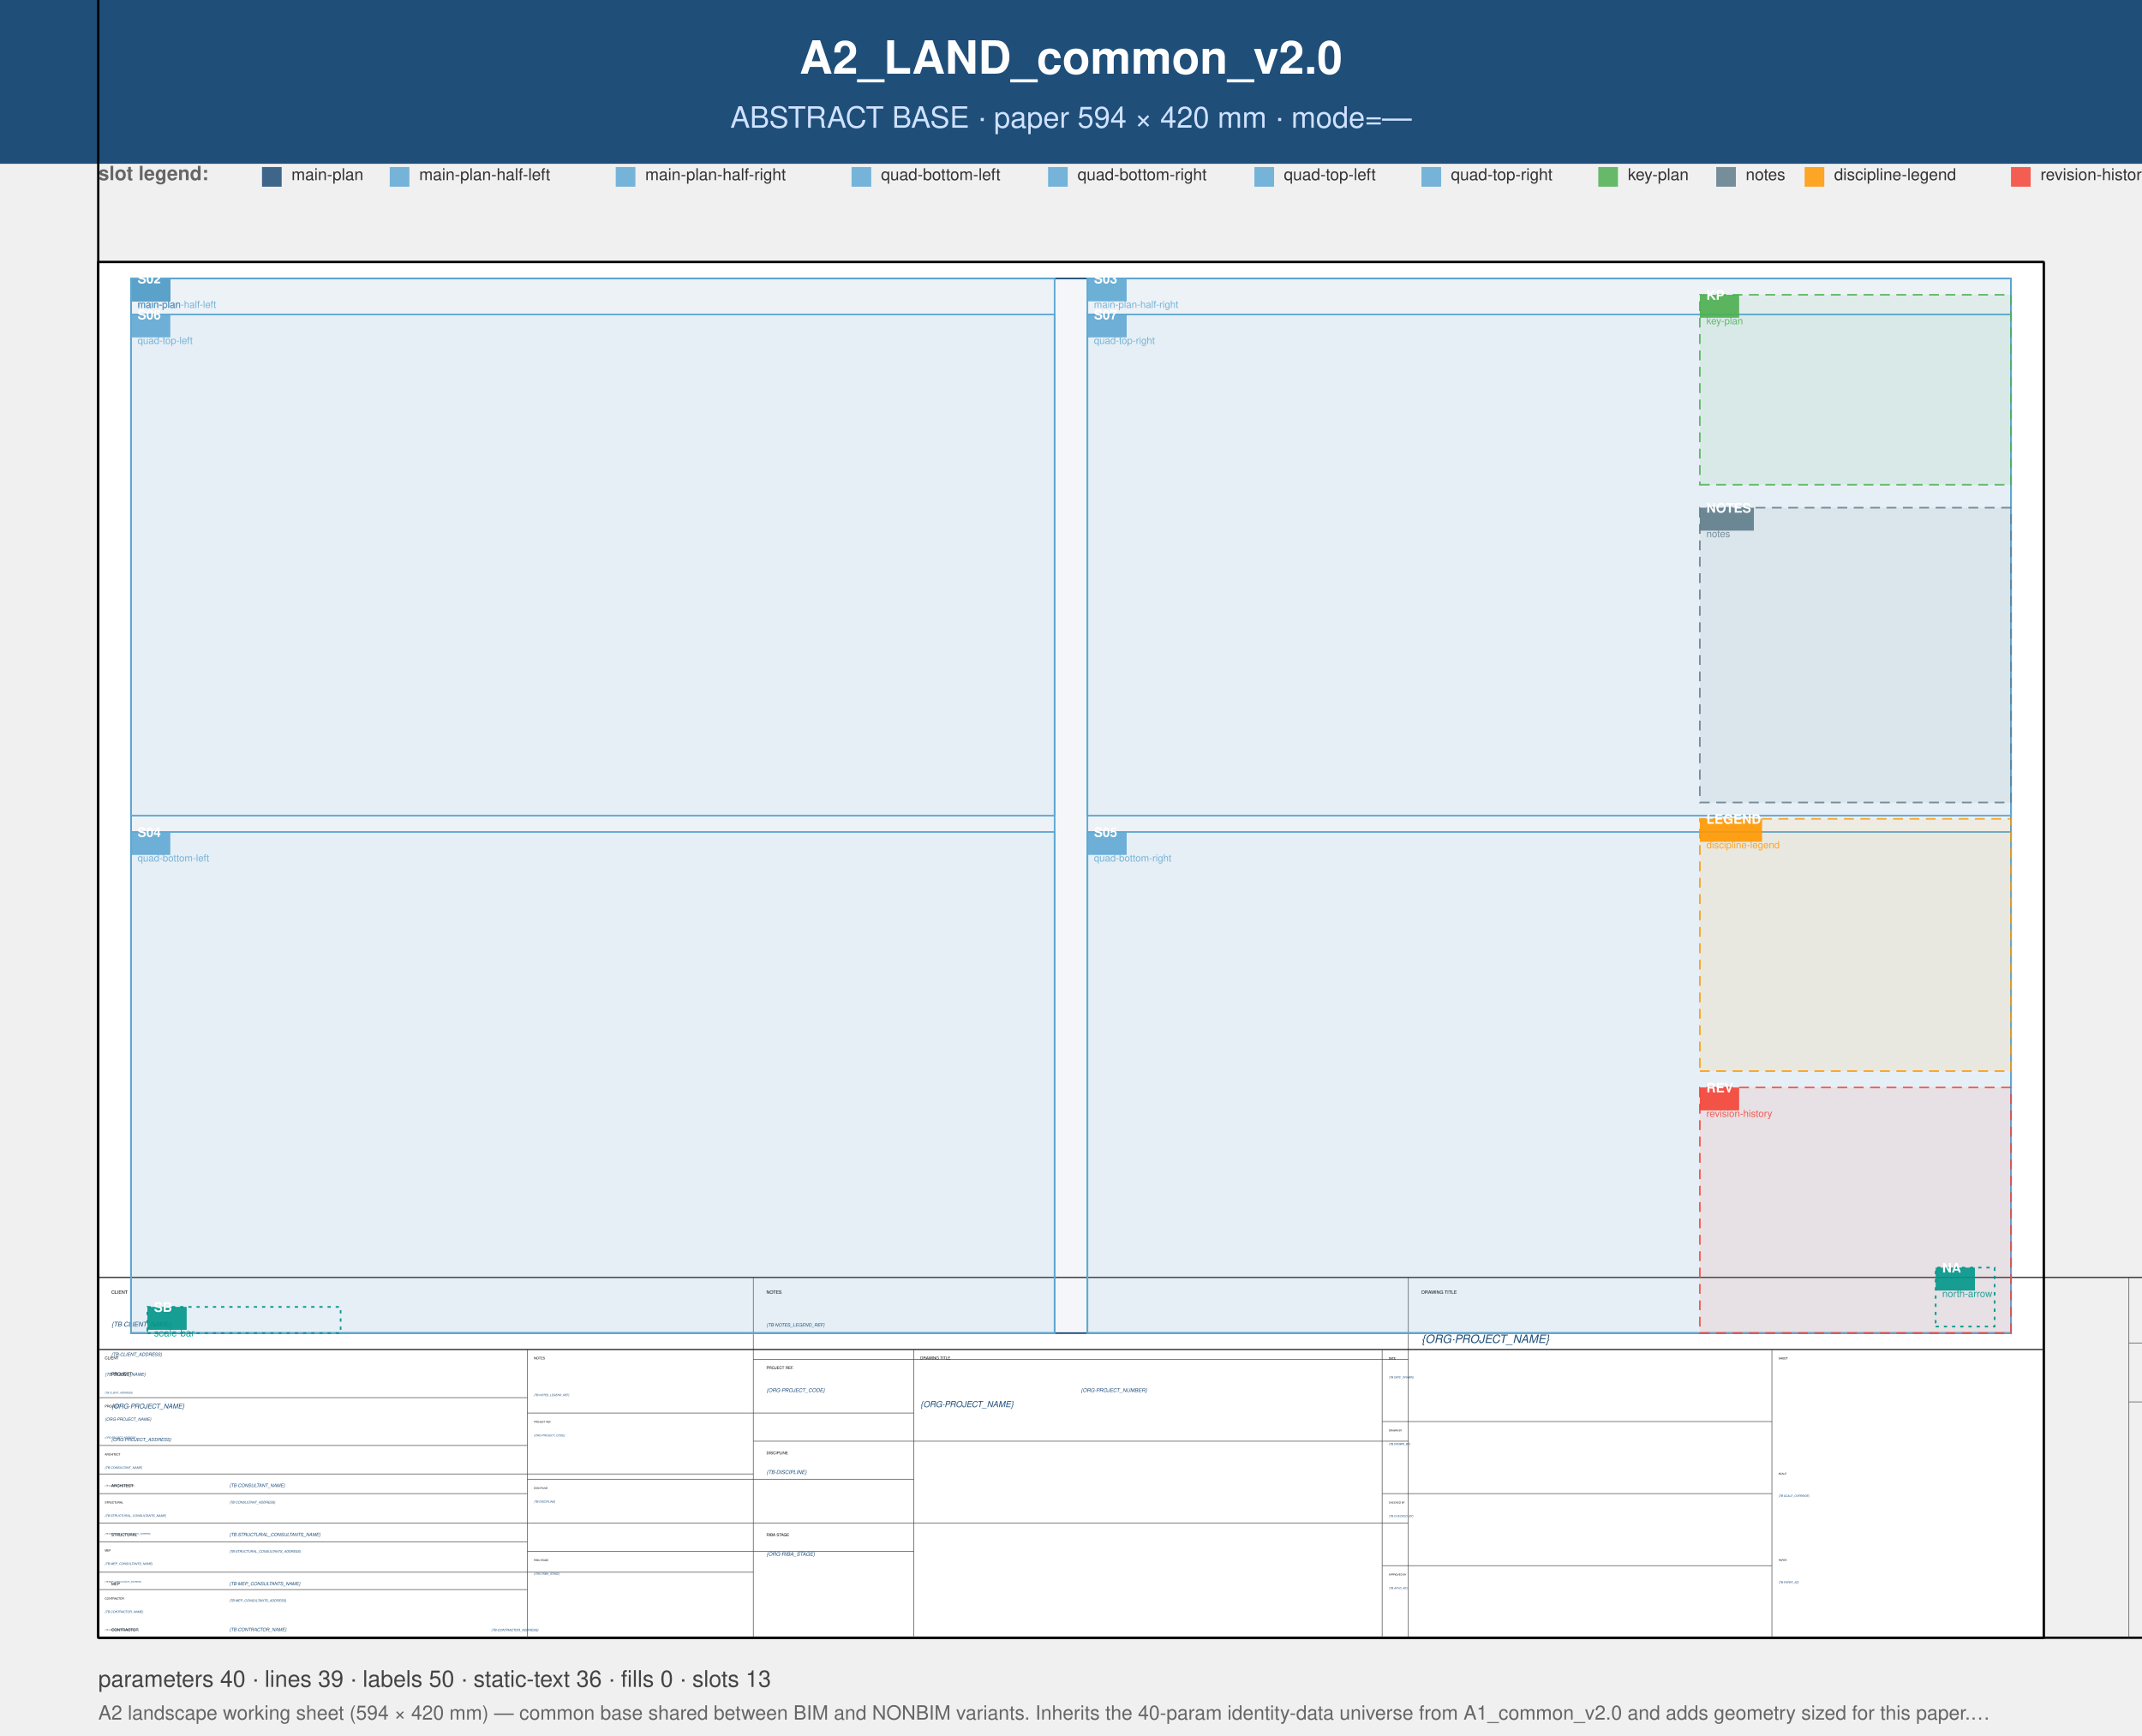
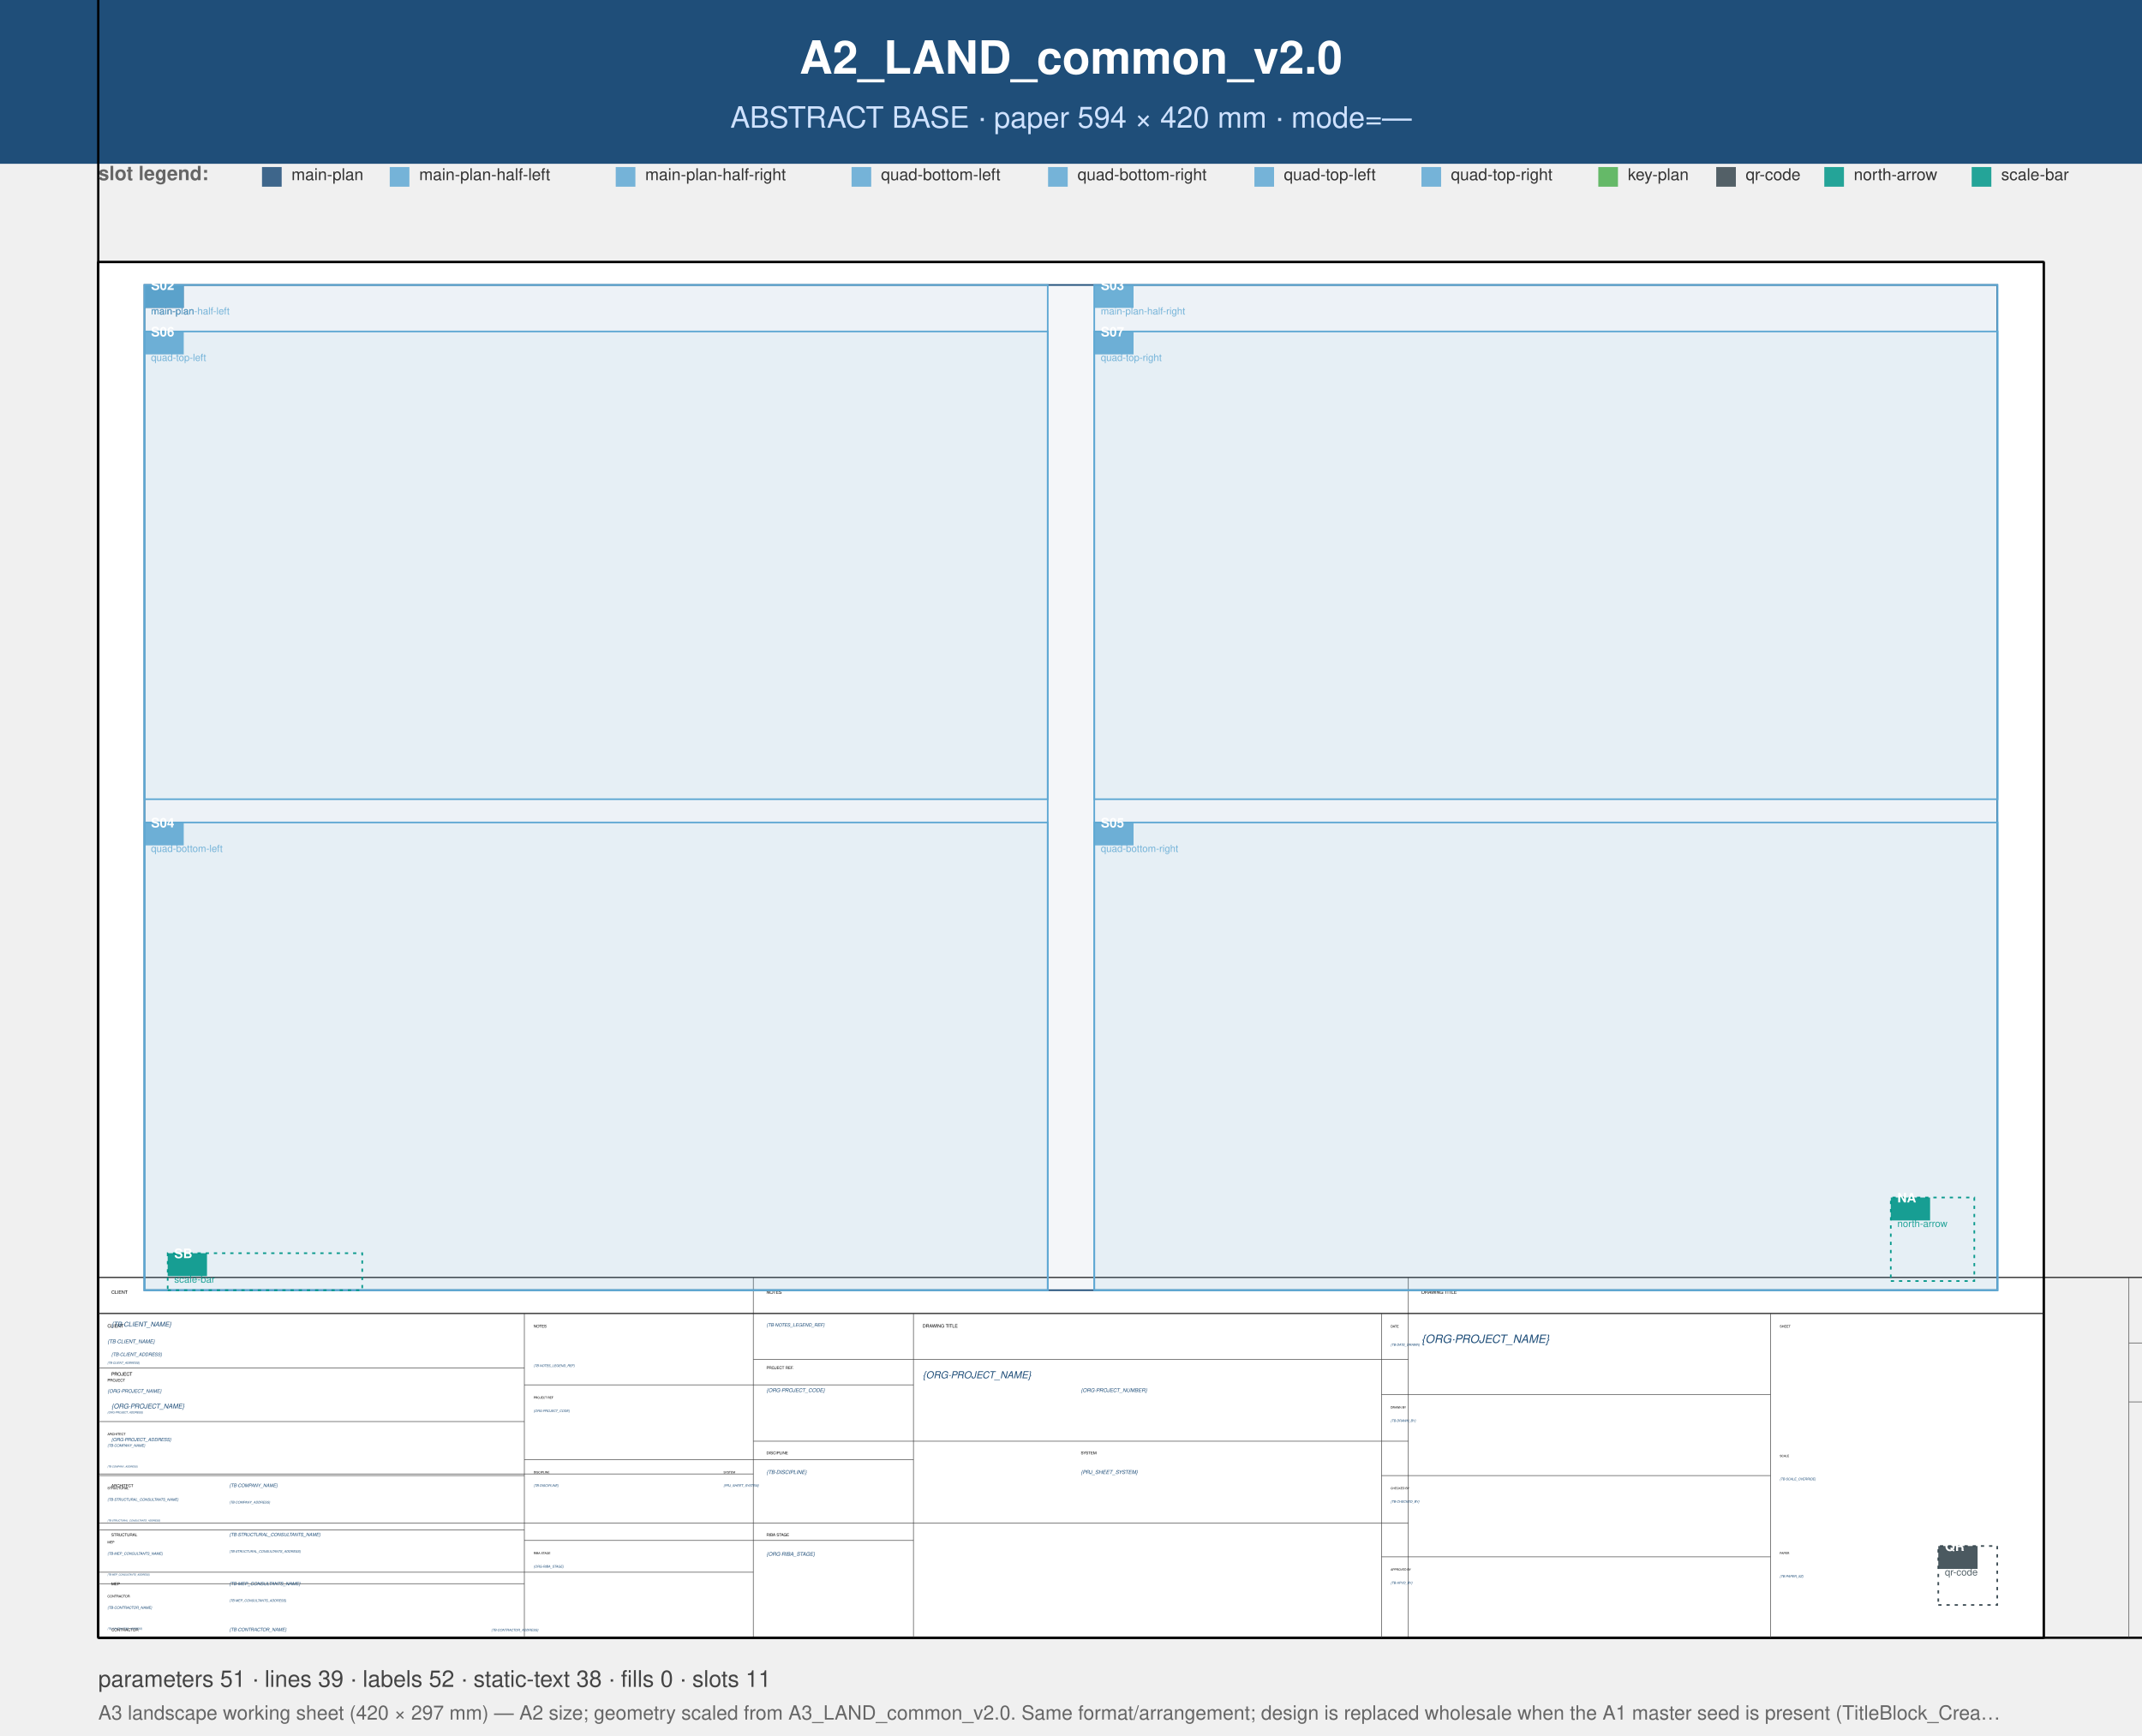
<svg xmlns="http://www.w3.org/2000/svg" viewBox="0 0 654 530" width="654mm" height="530mm" style="background:#fafafa;font-family:Helvetica,Arial,sans-serif;">
  <rect x="0" y="0" width="654" height="50" fill="#1F4E79" />
  <text x="327.0" y="22.5" text-anchor="middle" fill="#fff" font-size="14" font-weight="bold">A2_LAND_common_v2.0</text>
  <text x="327.0" y="39.0" text-anchor="middle" fill="#cfe2ff" font-size="9">ABSTRACT BASE   ·   paper 594 × 420 mm   ·   mode=—</text>
  <g transform="translate(30,500) scale(1,-1)">
    <rect x="0" y="0" width="594" height="420" fill="#ffffff" stroke="#1a1a1a" stroke-width="0.6" />
    <line x1="0" y1="0" x2="841" y2="0" stroke="#000" stroke-width="0.7" />
    <line x1="841" y1="0" x2="841" y2="594" stroke="#000" stroke-width="0.7" />
    <line x1="841" y1="594" x2="0" y2="594" stroke="#000" stroke-width="0.7" />
    <line x1="0" y1="594" x2="0" y2="0" stroke="#000" stroke-width="0.7" />
    <line x1="0" y1="110" x2="841" y2="110" stroke="#222" stroke-width="0.35" />
    <line x1="200" y1="0" x2="200" y2="110" stroke="#444" stroke-width="0.18" />
    <line x1="400" y1="0" x2="400" y2="110" stroke="#444" stroke-width="0.18" />
    <line x1="620" y1="0" x2="620" y2="110" stroke="#444" stroke-width="0.18" />
    <line x1="820" y1="0" x2="820" y2="110" stroke="#444" stroke-width="0.18" />
    <line x1="0" y1="50" x2="200" y2="50" stroke="#444" stroke-width="0.18" />
    <line x1="0" y1="35" x2="200" y2="35" stroke="#444" stroke-width="0.18" />
    <line x1="0" y1="20" x2="200" y2="20" stroke="#444" stroke-width="0.18" />
    <line x1="200" y1="85" x2="400" y2="85" stroke="#444" stroke-width="0.18" />
    <line x1="200" y1="60" x2="400" y2="60" stroke="#444" stroke-width="0.18" />
    <line x1="200" y1="35" x2="400" y2="35" stroke="#444" stroke-width="0.18" />
    <line x1="620" y1="90" x2="820" y2="90" stroke="#444" stroke-width="0.18" />
    <line x1="620" y1="72" x2="820" y2="72" stroke="#444" stroke-width="0.18" />
    <line x1="680" y1="72" x2="680" y2="110" stroke="#444" stroke-width="0.18" />
    <line x1="750" y1="72" x2="750" y2="110" stroke="#444" stroke-width="0.18" />
-     <line x1="0" y1="0" x2="594" y2="0" stroke="#000" stroke-width="0.7" />
-     <line x1="594" y1="0" x2="594" y2="420" stroke="#000" stroke-width="0.7" />
-     <line x1="594" y1="420" x2="0" y2="420" stroke="#000" stroke-width="0.7" />
-     <line x1="0" y1="420" x2="0" y2="0" stroke="#000" stroke-width="0.7" />
-     <line x1="0" y1="88" x2="594" y2="88" stroke="#222" stroke-width="0.35" />
-     <line x1="131" y1="0" x2="131" y2="88" stroke="#444" stroke-width="0.18" />
-     <line x1="249" y1="0" x2="249" y2="88" stroke="#444" stroke-width="0.18" />
-     <line x1="392" y1="0" x2="392" y2="88" stroke="#444" stroke-width="0.18" />
-     <line x1="511" y1="0" x2="511" y2="88" stroke="#444" stroke-width="0.18" />
-     <line x1="0" y1="14.7" x2="131" y2="14.7" stroke="#444" stroke-width="0.18" />
-     <line x1="0" y1="29.3" x2="131" y2="29.3" stroke="#444" stroke-width="0.18" />
-     <line x1="0" y1="44.0" x2="131" y2="44.0" stroke="#444" stroke-width="0.18" />
-     <line x1="0" y1="58.7" x2="131" y2="58.7" stroke="#444" stroke-width="0.18" />
-     <line x1="0" y1="73.3" x2="131" y2="73.3" stroke="#444" stroke-width="0.18" />
-     <line x1="131" y1="26.4" x2="249" y2="26.4" stroke="#444" stroke-width="0.18" />
-     <line x1="131" y1="48.4" x2="249" y2="48.4" stroke="#444" stroke-width="0.18" />
-     <line x1="131" y1="68.6" x2="249" y2="68.6" stroke="#444" stroke-width="0.18" />
-     <line x1="392" y1="22.0" x2="511" y2="22.0" stroke="#444" stroke-width="0.18" />
-     <line x1="392" y1="44.0" x2="511" y2="44.0" stroke="#444" stroke-width="0.18" />
-     <line x1="392" y1="66.0" x2="511" y2="66.0" stroke="#444" stroke-width="0.18" />
+     <line x1="0.0" y1="0.0" x2="594.0" y2="0.0" stroke="#000" stroke-width="0.7" />
+     <line x1="594.0" y1="0.0" x2="594.0" y2="420.0" stroke="#000" stroke-width="0.7" />
+     <line x1="594.0" y1="420.0" x2="0.0" y2="420.0" stroke="#000" stroke-width="0.7" />
+     <line x1="0.0" y1="420.0" x2="0.0" y2="0.0" stroke="#000" stroke-width="0.7" />
+     <line x1="0.0" y1="99.0" x2="594.0" y2="99.0" stroke="#222" stroke-width="0.35" />
+     <line x1="130.1" y1="0.0" x2="130.1" y2="99.0" stroke="#444" stroke-width="0.18" />
+     <line x1="248.9" y1="0.0" x2="248.9" y2="99.0" stroke="#444" stroke-width="0.18" />
+     <line x1="391.8" y1="0.0" x2="391.8" y2="99.0" stroke="#444" stroke-width="0.18" />
+     <line x1="510.6" y1="0.0" x2="510.6" y2="99.0" stroke="#444" stroke-width="0.18" />
+     <line x1="0.0" y1="16.5" x2="130.1" y2="16.5" stroke="#444" stroke-width="0.18" />
+     <line x1="0.0" y1="32.9" x2="130.1" y2="32.9" stroke="#444" stroke-width="0.18" />
+     <line x1="0.0" y1="49.5" x2="130.1" y2="49.5" stroke="#444" stroke-width="0.18" />
+     <line x1="0.0" y1="66.0" x2="130.1" y2="66.0" stroke="#444" stroke-width="0.18" />
+     <line x1="0.0" y1="82.4" x2="130.1" y2="82.4" stroke="#444" stroke-width="0.18" />
+     <line x1="130.1" y1="29.7" x2="248.9" y2="29.7" stroke="#444" stroke-width="0.18" />
+     <line x1="130.1" y1="54.4" x2="248.9" y2="54.4" stroke="#444" stroke-width="0.18" />
+     <line x1="130.1" y1="77.2" x2="248.9" y2="77.2" stroke="#444" stroke-width="0.18" />
+     <line x1="391.8" y1="24.7" x2="510.6" y2="24.7" stroke="#444" stroke-width="0.18" />
+     <line x1="391.8" y1="49.5" x2="510.6" y2="49.5" stroke="#444" stroke-width="0.18" />
+     <line x1="391.8" y1="74.2" x2="510.6" y2="74.2" stroke="#444" stroke-width="0.18" />
    <g transform="translate(4,105) scale(1,-1)">
      <text x="0" y="0" font-size="1.4" text-anchor="start" fill="#000">CLIENT</text>
    </g>
    <g transform="translate(4,80) scale(1,-1)">
      <text x="0" y="0" font-size="1.4" text-anchor="start" fill="#000">PROJECT</text>
    </g>
    <g transform="translate(4,46) scale(1,-1)">
      <text x="0" y="0" font-size="1.2" text-anchor="start" fill="#000">ARCHITECT</text>
    </g>
    <g transform="translate(4,31) scale(1,-1)">
      <text x="0" y="0" font-size="1.2" text-anchor="start" fill="#000">STRUCTURAL</text>
    </g>
    <g transform="translate(4,16) scale(1,-1)">
      <text x="0" y="0" font-size="1.2" text-anchor="start" fill="#000">MEP</text>
    </g>
    <g transform="translate(4,2) scale(1,-1)">
      <text x="0" y="0" font-size="1.2" text-anchor="start" fill="#000">CONTRACTOR</text>
    </g>
    <g transform="translate(204,105) scale(1,-1)">
      <text x="0" y="0" font-size="1.4" text-anchor="start" fill="#000">NOTES</text>
    </g>
    <g transform="translate(404,105) scale(1,-1)">
      <text x="0" y="0" font-size="1.4" text-anchor="start" fill="#000">DRAWING TITLE</text>
    </g>
    <g transform="translate(204,82) scale(1,-1)">
      <text x="0" y="0" font-size="1.2" text-anchor="start" fill="#000">PROJECT REF.</text>
    </g>
    <g transform="translate(204,56) scale(1,-1)">
      <text x="0" y="0" font-size="1.2" text-anchor="start" fill="#000">DISCIPLINE</text>
    </g>
    <g transform="translate(204,31) scale(1,-1)">
      <text x="0" y="0" font-size="1.2" text-anchor="start" fill="#000">RIBA STAGE</text>
    </g>
    <g transform="translate(624,105) scale(1,-1)">
      <text x="0" y="0" font-size="1.2" text-anchor="start" fill="#000">DATE</text>
    </g>
    <g transform="translate(684,105) scale(1,-1)">
      <text x="0" y="0" font-size="1.2" text-anchor="start" fill="#000">PAPER</text>
    </g>
    <g transform="translate(754,105) scale(1,-1)">
      <text x="0" y="0" font-size="1.2" text-anchor="start" fill="#000">SCALE</text>
    </g>
    <g transform="translate(624,87) scale(1,-1)">
      <text x="0" y="0" font-size="1.2" text-anchor="start" fill="#000">DRAWN BY</text>
    </g>
    <g transform="translate(684,87) scale(1,-1)">
      <text x="0" y="0" font-size="1.2" text-anchor="start" fill="#000">CHECKED BY</text>
    </g>
    <g transform="translate(754,87) scale(1,-1)">
      <text x="0" y="0" font-size="1.2" text-anchor="start" fill="#000">APPROVED BY</text>
    </g>
    <g transform="translate(624,69) scale(1,-1)">
      <text x="0" y="0" font-size="1.0" text-anchor="start" fill="#000">DATES</text>
    </g>
-     <g transform="translate(2,85) scale(1,-1)">
-       <text x="0" y="0" font-size="1.19" text-anchor="start" fill="#000">CLIENT</text>
-     </g>
-     <g transform="translate(2,70.33333) scale(1,-1)">
-       <text x="0" y="0" font-size="1.02" text-anchor="start" fill="#000">PROJECT</text>
-     </g>
-     <g transform="translate(2,55.66667) scale(1,-1)">
-       <text x="0" y="0" font-size="0.85" text-anchor="start" fill="#000">ARCHITECT</text>
-     </g>
-     <g transform="translate(2,41.0) scale(1,-1)">
-       <text x="0" y="0" font-size="0.85" text-anchor="start" fill="#000">STRUCTURAL</text>
-     </g>
-     <g transform="translate(2,26.33333) scale(1,-1)">
-       <text x="0" y="0" font-size="0.85" text-anchor="start" fill="#000">MEP</text>
-     </g>
-     <g transform="translate(2,11.66667) scale(1,-1)">
-       <text x="0" y="0" font-size="0.85" text-anchor="start" fill="#000">CONTRACTOR</text>
-     </g>
-     <g transform="translate(133,85) scale(1,-1)">
-       <text x="0" y="0" font-size="1.02" text-anchor="start" fill="#000">NOTES</text>
-     </g>
-     <g transform="translate(133,65.64) scale(1,-1)">
-       <text x="0" y="0" font-size="0.77" text-anchor="start" fill="#000">PROJECT REF</text>
-     </g>
-     <g transform="translate(133,45.4) scale(1,-1)">
-       <text x="0" y="0" font-size="0.77" text-anchor="start" fill="#000">DISCIPLINE</text>
-     </g>
-     <g transform="translate(133,23.4) scale(1,-1)">
-       <text x="0" y="0" font-size="0.77" text-anchor="start" fill="#000">RIBA STAGE</text>
-     </g>
-     <g transform="translate(251,85) scale(1,-1)">
-       <text x="0" y="0" font-size="1.19" text-anchor="start" fill="#000">DRAWING TITLE</text>
-     </g>
-     <g transform="translate(394,85) scale(1,-1)">
-       <text x="0" y="0" font-size="0.85" text-anchor="start" fill="#000">DATE</text>
-     </g>
-     <g transform="translate(394,63.0) scale(1,-1)">
-       <text x="0" y="0" font-size="0.77" text-anchor="start" fill="#000">DRAWN BY</text>
-     </g>
-     <g transform="translate(394,41.0) scale(1,-1)">
-       <text x="0" y="0" font-size="0.77" text-anchor="start" fill="#000">CHECKED BY</text>
-     </g>
-     <g transform="translate(394,19.0) scale(1,-1)">
-       <text x="0" y="0" font-size="0.77" text-anchor="start" fill="#000">APPROVED BY</text>
-     </g>
-     <g transform="translate(513,85) scale(1,-1)">
-       <text x="0" y="0" font-size="0.85" text-anchor="start" fill="#000">SHEET</text>
-     </g>
-     <g transform="translate(513,49.8) scale(1,-1)">
-       <text x="0" y="0" font-size="0.77" text-anchor="start" fill="#000">SCALE</text>
-     </g>
-     <g transform="translate(513,23.4) scale(1,-1)">
-       <text x="0" y="0" font-size="0.77" text-anchor="start" fill="#000">PAPER</text>
+     <g transform="translate(300,56) scale(1,-1)">
+       <text x="0" y="0" font-size="1.2" text-anchor="start" fill="#000">SYSTEM</text>
+     </g>
+     <g transform="translate(2.8,94.7) scale(1,-1)">
+       <text x="0" y="0" font-size="1.39" text-anchor="start" fill="#000">CLIENT</text>
+     </g>
+     <g transform="translate(2.8,78.2) scale(1,-1)">
+       <text x="0" y="0" font-size="1.19" text-anchor="start" fill="#000">PROJECT</text>
+     </g>
+     <g transform="translate(2.8,61.8) scale(1,-1)">
+       <text x="0" y="0" font-size="0.99" text-anchor="start" fill="#000">ARCHITECT</text>
+     </g>
+     <g transform="translate(2.8,45.3) scale(1,-1)">
+       <text x="0" y="0" font-size="0.99" text-anchor="start" fill="#000">STRUCTURAL</text>
+     </g>
+     <g transform="translate(2.8,28.8) scale(1,-1)">
+       <text x="0" y="0" font-size="0.99" text-anchor="start" fill="#000">MEP</text>
+     </g>
+     <g transform="translate(2.8,12.3) scale(1,-1)">
+       <text x="0" y="0" font-size="0.99" text-anchor="start" fill="#000">CONTRACTOR</text>
+     </g>
+     <g transform="translate(132.9,94.7) scale(1,-1)">
+       <text x="0" y="0" font-size="1.19" text-anchor="start" fill="#000">NOTES</text>
+     </g>
+     <g transform="translate(132.9,73.0) scale(1,-1)">
+       <text x="0" y="0" font-size="0.89" text-anchor="start" fill="#000">PROJECT REF</text>
+     </g>
+     <g transform="translate(132.9,50.2) scale(1,-1)">
+       <text x="0" y="0" font-size="0.89" text-anchor="start" fill="#000">DISCIPLINE</text>
+     </g>
+     <g transform="translate(132.9,25.5) scale(1,-1)">
+       <text x="0" y="0" font-size="0.89" text-anchor="start" fill="#000">RIBA STAGE</text>
+     </g>
+     <g transform="translate(251.7,94.7) scale(1,-1)">
+       <text x="0" y="0" font-size="1.39" text-anchor="start" fill="#000">DRAWING TITLE</text>
+     </g>
+     <g transform="translate(394.6,94.7) scale(1,-1)">
+       <text x="0" y="0" font-size="0.99" text-anchor="start" fill="#000">DATE</text>
+     </g>
+     <g transform="translate(394.6,70.0) scale(1,-1)">
+       <text x="0" y="0" font-size="0.89" text-anchor="start" fill="#000">DRAWN BY</text>
+     </g>
+     <g transform="translate(394.6,45.3) scale(1,-1)">
+       <text x="0" y="0" font-size="0.89" text-anchor="start" fill="#000">CHECKED BY</text>
+     </g>
+     <g transform="translate(394.6,20.5) scale(1,-1)">
+       <text x="0" y="0" font-size="0.89" text-anchor="start" fill="#000">APPROVED BY</text>
+     </g>
+     <g transform="translate(513.4,94.7) scale(1,-1)">
+       <text x="0" y="0" font-size="0.99" text-anchor="start" fill="#000">SHEET</text>
+     </g>
+     <g transform="translate(513.4,55.2) scale(1,-1)">
+       <text x="0" y="0" font-size="0.89" text-anchor="start" fill="#000">SCALE</text>
+     </g>
+     <g transform="translate(513.4,25.5) scale(1,-1)">
+       <text x="0" y="0" font-size="0.89" text-anchor="start" fill="#000">PAPER</text>
+     </g>
+     <g transform="translate(190.9,50.2) scale(1,-1)">
+       <text x="0" y="0" font-size="0.89" text-anchor="start" fill="#000">SYSTEM</text>
    </g>
    <g transform="translate(4,95) scale(1,-1)">
      <text x="0" y="0" font-size="2.0" text-anchor="start" fill="#1F4E79" font-style="italic">{TB·CLIENT_NAME}</text>
    </g>
    <g transform="translate(4,86) scale(1,-1)">
      <text x="0" y="0" font-size="1.4" text-anchor="start" fill="#1F4E79" font-style="italic">{TB·CLIENT_ADDRESS}</text>
    </g>
    <g transform="translate(4,70) scale(1,-1)">
      <text x="0" y="0" font-size="2.0" text-anchor="start" fill="#1F4E79" font-style="italic">{ORG·PROJECT_NAME}</text>
    </g>
    <g transform="translate(4,60) scale(1,-1)">
      <text x="0" y="0" font-size="1.4" text-anchor="start" fill="#1F4E79" font-style="italic">{ORG·PROJECT_ADDRESS}</text>
    </g>
    <g transform="translate(40,46) scale(1,-1)">
-       <text x="0" y="0" font-size="1.4" text-anchor="start" fill="#1F4E79" font-style="italic">{TB·CONSULTANT_NAME}</text>
+       <text x="0" y="0" font-size="1.4" text-anchor="start" fill="#1F4E79" font-style="italic">{TB·COMPANY_NAME}</text>
    </g>
    <g transform="translate(40,41) scale(1,-1)">
-       <text x="0" y="0" font-size="1.0" text-anchor="start" fill="#1F4E79" font-style="italic">{TB·CONSULTANT_ADDRESS}</text>
+       <text x="0" y="0" font-size="1.0" text-anchor="start" fill="#1F4E79" font-style="italic">{TB·COMPANY_ADDRESS}</text>
    </g>
    <g transform="translate(40,31) scale(1,-1)">
      <text x="0" y="0" font-size="1.4" text-anchor="start" fill="#1F4E79" font-style="italic">{TB·STRUCTURAL_CONSULTANTS_NAME}</text>
    </g>
    <g transform="translate(40,26) scale(1,-1)">
      <text x="0" y="0" font-size="1.0" text-anchor="start" fill="#1F4E79" font-style="italic">{TB·STRUCTURAL_CONSULTANTS_ADDRESS}</text>
    </g>
    <g transform="translate(40,16) scale(1,-1)">
      <text x="0" y="0" font-size="1.4" text-anchor="start" fill="#1F4E79" font-style="italic">{TB·MEP_CONSULTANTS_NAME}</text>
    </g>
    <g transform="translate(40,11) scale(1,-1)">
      <text x="0" y="0" font-size="1.0" text-anchor="start" fill="#1F4E79" font-style="italic">{TB·MEP_CONSULTANTS_ADDRESS}</text>
    </g>
    <g transform="translate(40,2) scale(1,-1)">
      <text x="0" y="0" font-size="1.4" text-anchor="start" fill="#1F4E79" font-style="italic">{TB·CONTRACTOR_NAME}</text>
    </g>
    <g transform="translate(120,2) scale(1,-1)">
      <text x="0" y="0" font-size="1.0" text-anchor="start" fill="#1F4E79" font-style="italic">{TB·CONTRACTOR_ADDRESS}</text>
    </g>
    <g transform="translate(204,75) scale(1,-1)">
      <text x="0" y="0" font-size="1.6" text-anchor="start" fill="#1F4E79" font-style="italic">{ORG·PROJECT_CODE}</text>
    </g>
    <g transform="translate(300,75) scale(1,-1)">
      <text x="0" y="0" font-size="1.6" text-anchor="start" fill="#1F4E79" font-style="italic">{ORG·PROJECT_NUMBER}</text>
    </g>
    <g transform="translate(204,50) scale(1,-1)">
      <text x="0" y="0" font-size="1.6" text-anchor="start" fill="#1F4E79" font-style="italic">{TB·DISCIPLINE}</text>
    </g>
    <g transform="translate(204,25) scale(1,-1)">
      <text x="0" y="0" font-size="1.6" text-anchor="start" fill="#1F4E79" font-style="italic">{ORG·RIBA_STAGE}</text>
    </g>
    <g transform="translate(204,95) scale(1,-1)">
      <text x="0" y="0" font-size="1.4" text-anchor="start" fill="#1F4E79" font-style="italic">{TB·NOTES_LEGEND_REF}</text>
    </g>
    <g transform="translate(404,90) scale(1,-1)">
      <text x="0" y="0" font-size="3.5" text-anchor="start" fill="#1F4E79" font-style="italic">{ORG·PROJECT_NAME}</text>
    </g>
    <g transform="translate(624,96) scale(1,-1)">
      <text x="0" y="0" font-size="1.4" text-anchor="start" fill="#1F4E79" font-style="italic">{TB·DATE_DRAWN}</text>
    </g>
    <g transform="translate(684,96) scale(1,-1)">
      <text x="0" y="0" font-size="1.4" text-anchor="start" fill="#1F4E79" font-style="italic">{TB·PAPER_SZ}</text>
    </g>
    <g transform="translate(754,96) scale(1,-1)">
      <text x="0" y="0" font-size="1.4" text-anchor="start" fill="#1F4E79" font-style="italic">{TB·SCALE_OVERRIDE}</text>
    </g>
    <g transform="translate(624,78) scale(1,-1)">
      <text x="0" y="0" font-size="1.4" text-anchor="start" fill="#1F4E79" font-style="italic">{TB·DRAWN_BY}</text>
    </g>
    <g transform="translate(684,78) scale(1,-1)">
      <text x="0" y="0" font-size="1.4" text-anchor="start" fill="#1F4E79" font-style="italic">{TB·CHECKED_BY}</text>
    </g>
    <g transform="translate(754,78) scale(1,-1)">
      <text x="0" y="0" font-size="1.4" text-anchor="start" fill="#1F4E79" font-style="italic">{TB·APVD_BY}</text>
    </g>
    <g transform="translate(624,64) scale(1,-1)">
      <text x="0" y="0" font-size="1.0" text-anchor="start" fill="#1F4E79" font-style="italic">{TB·DATE_DRAWN}</text>
    </g>
    <g transform="translate(684,64) scale(1,-1)">
      <text x="0" y="0" font-size="1.0" text-anchor="start" fill="#1F4E79" font-style="italic">{TB·DATE_CHECKED}</text>
    </g>
    <g transform="translate(754,64) scale(1,-1)">
      <text x="0" y="0" font-size="1.0" text-anchor="start" fill="#1F4E79" font-style="italic">{TB·DATE_APVD}</text>
    </g>
-     <g transform="translate(2,79.93333) scale(1,-1)">
-       <text x="0" y="0" font-size="1.36" text-anchor="start" fill="#1F4E79" font-style="italic">{TB·CLIENT_NAME}</text>
-     </g>
-     <g transform="translate(2,74.53333) scale(1,-1)">
-       <text x="0" y="0" font-size="0.77" text-anchor="start" fill="#1F4E79" font-style="italic">{TB·CLIENT_ADDRESS}</text>
-     </g>
-     <g transform="translate(2,66.26667) scale(1,-1)">
-       <text x="0" y="0" font-size="1.27" text-anchor="start" fill="#1F4E79" font-style="italic">{ORG·PROJECT_NAME}</text>
-     </g>
-     <g transform="translate(2,60.86667) scale(1,-1)">
-       <text x="0" y="0" font-size="0.72" text-anchor="start" fill="#1F4E79" font-style="italic">{ORG·PROJECT_ADDRESS}</text>
-     </g>
-     <g transform="translate(2,51.6) scale(1,-1)">
-       <text x="0" y="0" font-size="0.94" text-anchor="start" fill="#1F4E79" font-style="italic">{TB·CONSULTANT_NAME}</text>
-     </g>
-     <g transform="translate(2,46.2) scale(1,-1)">
-       <text x="0" y="0" font-size="0.64" text-anchor="start" fill="#1F4E79" font-style="italic">{TB·CONSULTANT_ADDRESS}</text>
-     </g>
-     <g transform="translate(2,36.93333) scale(1,-1)">
-       <text x="0" y="0" font-size="0.94" text-anchor="start" fill="#1F4E79" font-style="italic">{TB·STRUCTURAL_CONSULTANTS_NAME}</text>
-     </g>
-     <g transform="translate(2,31.53333) scale(1,-1)">
-       <text x="0" y="0" font-size="0.64" text-anchor="start" fill="#1F4E79" font-style="italic">{TB·STRUCTURAL_CONSULTANTS_ADDRESS}</text>
-     </g>
-     <g transform="translate(2,22.26667) scale(1,-1)">
-       <text x="0" y="0" font-size="0.94" text-anchor="start" fill="#1F4E79" font-style="italic">{TB·MEP_CONSULTANTS_NAME}</text>
-     </g>
-     <g transform="translate(2,16.86667) scale(1,-1)">
-       <text x="0" y="0" font-size="0.64" text-anchor="start" fill="#1F4E79" font-style="italic">{TB·MEP_CONSULTANTS_ADDRESS}</text>
-     </g>
-     <g transform="translate(2,7.6) scale(1,-1)">
-       <text x="0" y="0" font-size="0.94" text-anchor="start" fill="#1F4E79" font-style="italic">{TB·CONTRACTOR_NAME}</text>
-     </g>
-     <g transform="translate(2,2.2) scale(1,-1)">
-       <text x="0" y="0" font-size="0.64" text-anchor="start" fill="#1F4E79" font-style="italic">{TB·CONTRACTOR_ADDRESS}</text>
-     </g>
-     <g transform="translate(133,73.8) scale(1,-1)">
-       <text x="0" y="0" font-size="0.85" text-anchor="start" fill="#1F4E79" font-style="italic">{TB·NOTES_LEGEND_REF}</text>
-     </g>
-     <g transform="translate(133,61.48) scale(1,-1)">
-       <text x="0" y="0" font-size="0.85" text-anchor="start" fill="#1F4E79" font-style="italic">{ORG·PROJECT_CODE}</text>
-     </g>
-     <g transform="translate(133,41.24) scale(1,-1)">
-       <text x="0" y="0" font-size="0.85" text-anchor="start" fill="#1F4E79" font-style="italic">{TB·DISCIPLINE}</text>
-     </g>
-     <g transform="translate(133,19.24) scale(1,-1)">
-       <text x="0" y="0" font-size="0.85" text-anchor="start" fill="#1F4E79" font-style="italic">{ORG·RIBA_STAGE}</text>
-     </g>
-     <g transform="translate(251,70.4) scale(1,-1)">
-       <text x="0" y="0" font-size="2.55" text-anchor="start" fill="#1F4E79" font-style="italic">{ORG·PROJECT_NAME}</text>
-     </g>
-     <g transform="translate(394,79.2) scale(1,-1)">
-       <text x="0" y="0" font-size="0.85" text-anchor="start" fill="#1F4E79" font-style="italic">{TB·DATE_DRAWN}</text>
-     </g>
-     <g transform="translate(394,58.84) scale(1,-1)">
-       <text x="0" y="0" font-size="0.85" text-anchor="start" fill="#1F4E79" font-style="italic">{TB·DRAWN_BY}</text>
-     </g>
-     <g transform="translate(394,36.84) scale(1,-1)">
-       <text x="0" y="0" font-size="0.85" text-anchor="start" fill="#1F4E79" font-style="italic">{TB·CHECKED_BY}</text>
-     </g>
-     <g transform="translate(394,14.84) scale(1,-1)">
-       <text x="0" y="0" font-size="0.85" text-anchor="start" fill="#1F4E79" font-style="italic">{TB·APVD_BY}</text>
-     </g>
-     <g transform="translate(513,43.0) scale(1,-1)">
-       <text x="0" y="0" font-size="0.85" text-anchor="start" fill="#1F4E79" font-style="italic">{TB·SCALE_OVERRIDE}</text>
-     </g>
-     <g transform="translate(513,16.6) scale(1,-1)">
-       <text x="0" y="0" font-size="0.85" text-anchor="start" fill="#1F4E79" font-style="italic">{TB·PAPER_SZ}</text>
-     </g>
-     <rect x="10" y="93" width="574" height="322" fill="#1F4E79" fill-opacity="0.05" stroke="#1F4E79" stroke-width="0.5" stroke-dasharray="" opacity="1.0" />
-     <rect x="10" y="408" width="12" height="7" fill="#1F4E79" opacity="0.9" />
-     <g transform="translate(12,413.5) scale(1,-1)">
+     <g transform="translate(300,50) scale(1,-1)">
+       <text x="0" y="0" font-size="1.6" text-anchor="start" fill="#1F4E79" font-style="italic">{PRJ_SHEET_SYSTEM}</text>
+     </g>
+     <g transform="translate(2.8,89.9) scale(1,-1)">
+       <text x="0" y="0" font-size="1.58" text-anchor="start" fill="#1F4E79" font-style="italic">{TB·CLIENT_NAME}</text>
+     </g>
+     <g transform="translate(2.8,83.6) scale(1,-1)">
+       <text x="0" y="0" font-size="0.89" text-anchor="start" fill="#1F4E79" font-style="italic">{TB·CLIENT_ADDRESS}</text>
+     </g>
+     <g transform="translate(2.8,74.8) scale(1,-1)">
+       <text x="0" y="0" font-size="1.48" text-anchor="start" fill="#1F4E79" font-style="italic">{ORG·PROJECT_NAME}</text>
+     </g>
+     <g transform="translate(2.8,68.5) scale(1,-1)">
+       <text x="0" y="0" font-size="0.83" text-anchor="start" fill="#1F4E79" font-style="italic">{ORG·PROJECT_ADDRESS}</text>
+     </g>
+     <g transform="translate(2.8,58.3) scale(1,-1)">
+       <text x="0" y="0" font-size="1.09" text-anchor="start" fill="#1F4E79" font-style="italic">{TB·COMPANY_NAME}</text>
+     </g>
+     <g transform="translate(2.8,52.0) scale(1,-1)">
+       <text x="0" y="0" font-size="0.74" text-anchor="start" fill="#1F4E79" font-style="italic">{TB·COMPANY_ADDRESS}</text>
+     </g>
+     <g transform="translate(2.8,41.8) scale(1,-1)">
+       <text x="0" y="0" font-size="1.09" text-anchor="start" fill="#1F4E79" font-style="italic">{TB·STRUCTURAL_CONSULTANTS_NAME}</text>
+     </g>
+     <g transform="translate(2.8,35.5) scale(1,-1)">
+       <text x="0" y="0" font-size="0.74" text-anchor="start" fill="#1F4E79" font-style="italic">{TB·STRUCTURAL_CONSULTANTS_ADDRESS}</text>
+     </g>
+     <g transform="translate(2.8,25.3) scale(1,-1)">
+       <text x="0" y="0" font-size="1.09" text-anchor="start" fill="#1F4E79" font-style="italic">{TB·MEP_CONSULTANTS_NAME}</text>
+     </g>
+     <g transform="translate(2.8,19.0) scale(1,-1)">
+       <text x="0" y="0" font-size="0.74" text-anchor="start" fill="#1F4E79" font-style="italic">{TB·MEP_CONSULTANTS_ADDRESS}</text>
+     </g>
+     <g transform="translate(2.8,8.8) scale(1,-1)">
+       <text x="0" y="0" font-size="1.09" text-anchor="start" fill="#1F4E79" font-style="italic">{TB·CONTRACTOR_NAME}</text>
+     </g>
+     <g transform="translate(2.8,2.5) scale(1,-1)">
+       <text x="0" y="0" font-size="0.74" text-anchor="start" fill="#1F4E79" font-style="italic">{TB·CONTRACTOR_ADDRESS}</text>
+     </g>
+     <g transform="translate(132.9,82.7) scale(1,-1)">
+       <text x="0" y="0" font-size="0.99" text-anchor="start" fill="#1F4E79" font-style="italic">{TB·NOTES_LEGEND_REF}</text>
+     </g>
+     <g transform="translate(132.9,68.9) scale(1,-1)">
+       <text x="0" y="0" font-size="0.99" text-anchor="start" fill="#1F4E79" font-style="italic">{ORG·PROJECT_CODE}</text>
+     </g>
+     <g transform="translate(132.9,46.1) scale(1,-1)">
+       <text x="0" y="0" font-size="0.99" text-anchor="start" fill="#1F4E79" font-style="italic">{TB·DISCIPLINE}</text>
+     </g>
+     <g transform="translate(132.9,21.4) scale(1,-1)">
+       <text x="0" y="0" font-size="0.99" text-anchor="start" fill="#1F4E79" font-style="italic">{ORG·RIBA_STAGE}</text>
+     </g>
+     <g transform="translate(251.7,79.2) scale(1,-1)">
+       <text x="0" y="0" font-size="2.97" text-anchor="start" fill="#1F4E79" font-style="italic">{ORG·PROJECT_NAME}</text>
+     </g>
+     <g transform="translate(394.6,89.1) scale(1,-1)">
+       <text x="0" y="0" font-size="0.99" text-anchor="start" fill="#1F4E79" font-style="italic">{TB·DATE_DRAWN}</text>
+     </g>
+     <g transform="translate(394.6,65.9) scale(1,-1)">
+       <text x="0" y="0" font-size="0.99" text-anchor="start" fill="#1F4E79" font-style="italic">{TB·DRAWN_BY}</text>
+     </g>
+     <g transform="translate(394.6,41.2) scale(1,-1)">
+       <text x="0" y="0" font-size="0.99" text-anchor="start" fill="#1F4E79" font-style="italic">{TB·CHECKED_BY}</text>
+     </g>
+     <g transform="translate(394.6,16.4) scale(1,-1)">
+       <text x="0" y="0" font-size="0.99" text-anchor="start" fill="#1F4E79" font-style="italic">{TB·APVD_BY}</text>
+     </g>
+     <g transform="translate(513.4,48.1) scale(1,-1)">
+       <text x="0" y="0" font-size="0.99" text-anchor="start" fill="#1F4E79" font-style="italic">{TB·SCALE_OVERRIDE}</text>
+     </g>
+     <g transform="translate(513.4,18.4) scale(1,-1)">
+       <text x="0" y="0" font-size="0.99" text-anchor="start" fill="#1F4E79" font-style="italic">{TB·PAPER_SZ}</text>
+     </g>
+     <g transform="translate(190.9,46.1) scale(1,-1)">
+       <text x="0" y="0" font-size="0.99" text-anchor="start" fill="#1F4E79" font-style="italic">{PRJ_SHEET_SYSTEM}</text>
+     </g>
+     <rect x="14.1" y="106.1" width="565.7" height="306.9" fill="#1F4E79" fill-opacity="0.05" stroke="#1F4E79" stroke-width="0.5" stroke-dasharray="" opacity="1.0" />
+     <rect x="14.1" y="406.0" width="12" height="7" fill="#1F4E79" opacity="0.9" />
+     <g transform="translate(16.1,411.5) scale(1,-1)">
      <text x="0" y="0" font-size="4" font-weight="bold" fill="#fff">S01</text>
    </g>
-     <g transform="translate(12,406) scale(1,-1)">
+     <g transform="translate(16.1,404.0) scale(1,-1)">
      <text x="0" y="0" font-size="3" fill="#1F4E79" opacity="0.85">main-plan</text>
    </g>
-     <rect x="10" y="93" width="282" height="322" fill="#5fa8d3" fill-opacity="0.05" stroke="#5fa8d3" stroke-width="0.5" stroke-dasharray="" opacity="1.0" />
-     <rect x="10" y="408" width="12" height="7" fill="#5fa8d3" opacity="0.9" />
-     <g transform="translate(12,413.5) scale(1,-1)">
+     <rect x="14.1" y="106.1" width="275.8" height="306.9" fill="#5fa8d3" fill-opacity="0.05" stroke="#5fa8d3" stroke-width="0.5" stroke-dasharray="" opacity="1.0" />
+     <rect x="14.1" y="406.0" width="12" height="7" fill="#5fa8d3" opacity="0.9" />
+     <g transform="translate(16.1,411.5) scale(1,-1)">
      <text x="0" y="0" font-size="4" font-weight="bold" fill="#fff">S02</text>
    </g>
-     <g transform="translate(12,406) scale(1,-1)">
+     <g transform="translate(16.1,404.0) scale(1,-1)">
      <text x="0" y="0" font-size="3" fill="#5fa8d3" opacity="0.85">main-plan-half-left</text>
    </g>
-     <rect x="302" y="93" width="282" height="322" fill="#5fa8d3" fill-opacity="0.05" stroke="#5fa8d3" stroke-width="0.5" stroke-dasharray="" opacity="1.0" />
-     <rect x="302" y="408" width="12" height="7" fill="#5fa8d3" opacity="0.9" />
-     <g transform="translate(304,413.5) scale(1,-1)">
+     <rect x="304.1" y="106.1" width="275.8" height="306.9" fill="#5fa8d3" fill-opacity="0.05" stroke="#5fa8d3" stroke-width="0.5" stroke-dasharray="" opacity="1.0" />
+     <rect x="304.1" y="406.0" width="12" height="7" fill="#5fa8d3" opacity="0.9" />
+     <g transform="translate(306.1,411.5) scale(1,-1)">
      <text x="0" y="0" font-size="4" font-weight="bold" fill="#fff">S03</text>
    </g>
-     <g transform="translate(304,406) scale(1,-1)">
+     <g transform="translate(306.1,404.0) scale(1,-1)">
      <text x="0" y="0" font-size="3" fill="#5fa8d3" opacity="0.85">main-plan-half-right</text>
    </g>
-     <rect x="10" y="93" width="282" height="153" fill="#5fa8d3" fill-opacity="0.05" stroke="#5fa8d3" stroke-width="0.5" stroke-dasharray="" opacity="1.0" />
-     <rect x="10" y="239" width="12" height="7" fill="#5fa8d3" opacity="0.9" />
-     <g transform="translate(12,244.5) scale(1,-1)">
+     <rect x="14.1" y="106.1" width="275.8" height="142.8" fill="#5fa8d3" fill-opacity="0.05" stroke="#5fa8d3" stroke-width="0.5" stroke-dasharray="" opacity="1.0" />
+     <rect x="14.1" y="241.9" width="12" height="7" fill="#5fa8d3" opacity="0.9" />
+     <g transform="translate(16.1,247.4) scale(1,-1)">
      <text x="0" y="0" font-size="4" font-weight="bold" fill="#fff">S04</text>
    </g>
-     <g transform="translate(12,237) scale(1,-1)">
+     <g transform="translate(16.1,239.9) scale(1,-1)">
      <text x="0" y="0" font-size="3" fill="#5fa8d3" opacity="0.85">quad-bottom-left</text>
    </g>
-     <rect x="302" y="93" width="282" height="153" fill="#5fa8d3" fill-opacity="0.05" stroke="#5fa8d3" stroke-width="0.5" stroke-dasharray="" opacity="1.0" />
-     <rect x="302" y="239" width="12" height="7" fill="#5fa8d3" opacity="0.9" />
-     <g transform="translate(304,244.5) scale(1,-1)">
+     <rect x="304.1" y="106.1" width="275.8" height="142.8" fill="#5fa8d3" fill-opacity="0.05" stroke="#5fa8d3" stroke-width="0.5" stroke-dasharray="" opacity="1.0" />
+     <rect x="304.1" y="241.9" width="12" height="7" fill="#5fa8d3" opacity="0.9" />
+     <g transform="translate(306.1,247.4) scale(1,-1)">
      <text x="0" y="0" font-size="4" font-weight="bold" fill="#fff">S05</text>
    </g>
-     <g transform="translate(304,237) scale(1,-1)">
+     <g transform="translate(306.1,239.9) scale(1,-1)">
      <text x="0" y="0" font-size="3" fill="#5fa8d3" opacity="0.85">quad-bottom-right</text>
    </g>
-     <rect x="10" y="251" width="282" height="153" fill="#5fa8d3" fill-opacity="0.05" stroke="#5fa8d3" stroke-width="0.5" stroke-dasharray="" opacity="1.0" />
-     <rect x="10" y="397" width="12" height="7" fill="#5fa8d3" opacity="0.9" />
-     <g transform="translate(12,402.5) scale(1,-1)">
+     <rect x="14.1" y="256.0" width="275.8" height="142.8" fill="#5fa8d3" fill-opacity="0.05" stroke="#5fa8d3" stroke-width="0.5" stroke-dasharray="" opacity="1.0" />
+     <rect x="14.1" y="391.8" width="12" height="7" fill="#5fa8d3" opacity="0.9" />
+     <g transform="translate(16.1,397.3) scale(1,-1)">
      <text x="0" y="0" font-size="4" font-weight="bold" fill="#fff">S06</text>
    </g>
-     <g transform="translate(12,395) scale(1,-1)">
+     <g transform="translate(16.1,389.8) scale(1,-1)">
      <text x="0" y="0" font-size="3" fill="#5fa8d3" opacity="0.85">quad-top-left</text>
    </g>
-     <rect x="302" y="251" width="282" height="153" fill="#5fa8d3" fill-opacity="0.05" stroke="#5fa8d3" stroke-width="0.5" stroke-dasharray="" opacity="1.0" />
-     <rect x="302" y="397" width="12" height="7" fill="#5fa8d3" opacity="0.9" />
-     <g transform="translate(304,402.5) scale(1,-1)">
+     <rect x="304.1" y="256.0" width="275.8" height="142.8" fill="#5fa8d3" fill-opacity="0.05" stroke="#5fa8d3" stroke-width="0.5" stroke-dasharray="" opacity="1.0" />
+     <rect x="304.1" y="391.8" width="12" height="7" fill="#5fa8d3" opacity="0.9" />
+     <g transform="translate(306.1,397.3) scale(1,-1)">
      <text x="0" y="0" font-size="4" font-weight="bold" fill="#fff">S07</text>
    </g>
-     <g transform="translate(304,395) scale(1,-1)">
+     <g transform="translate(306.1,389.8) scale(1,-1)">
      <text x="0" y="0" font-size="3" fill="#5fa8d3" opacity="0.85">quad-top-right</text>
    </g>
-     <rect x="489" y="352" width="95" height="58" fill="#4CAF50" fill-opacity="0.10" stroke="#4CAF50" stroke-width="0.5" stroke-dasharray="3,2" opacity="0.85" />
-     <rect x="489" y="403" width="12" height="7" fill="#4CAF50" opacity="0.9" />
-     <g transform="translate(491,408.5) scale(1,-1)">
+     <rect x="690" y="130" width="120" height="100" fill="#4CAF50" fill-opacity="0.05" stroke="#4CAF50" stroke-width="0.5" stroke-dasharray="" opacity="1.0" />
+     <rect x="690" y="223" width="12" height="7" fill="#4CAF50" opacity="0.9" />
+     <g transform="translate(692,228.5) scale(1,-1)">
      <text x="0" y="0" font-size="4" font-weight="bold" fill="#fff">KP</text>
    </g>
-     <g transform="translate(491,401) scale(1,-1)">
+     <g transform="translate(692,221) scale(1,-1)">
      <text x="0" y="0" font-size="3" fill="#4CAF50" opacity="0.85">key-plan</text>
    </g>
-     <rect x="489" y="255" width="95" height="90" fill="#607D8B" fill-opacity="0.10" stroke="#607D8B" stroke-width="0.5" stroke-dasharray="3,2" opacity="0.85" />
-     <rect x="489" y="338" width="16.5" height="7" fill="#607D8B" opacity="0.9" />
-     <g transform="translate(491,343.5) scale(1,-1)">
-       <text x="0" y="0" font-size="4" font-weight="bold" fill="#fff">NOTES</text>
-     </g>
-     <g transform="translate(491,336) scale(1,-1)">
-       <text x="0" y="0" font-size="3" fill="#607D8B" opacity="0.85">notes</text>
-     </g>
-     <rect x="489" y="173" width="95" height="77" fill="#FF9800" fill-opacity="0.10" stroke="#FF9800" stroke-width="0.5" stroke-dasharray="3,2" opacity="0.85" />
-     <rect x="489" y="243" width="19.0" height="7" fill="#FF9800" opacity="0.9" />
-     <g transform="translate(491,248.5) scale(1,-1)">
-       <text x="0" y="0" font-size="4" font-weight="bold" fill="#fff">LEGEND</text>
-     </g>
-     <g transform="translate(491,241) scale(1,-1)">
-       <text x="0" y="0" font-size="3" fill="#FF9800" opacity="0.85">discipline-legend</text>
-     </g>
-     <rect x="489" y="93" width="95" height="75" fill="#F44336" fill-opacity="0.10" stroke="#F44336" stroke-width="0.5" stroke-dasharray="3,2" opacity="0.85" />
-     <rect x="489" y="161" width="12" height="7" fill="#F44336" opacity="0.9" />
-     <g transform="translate(491,166.5) scale(1,-1)">
-       <text x="0" y="0" font-size="4" font-weight="bold" fill="#fff">REV</text>
-     </g>
-     <g transform="translate(491,159) scale(1,-1)">
-       <text x="0" y="0" font-size="3" fill="#F44336" opacity="0.85">revision-history</text>
-     </g>
-     <rect x="561" y="95" width="18" height="18" fill="#009688" fill-opacity="0.0" stroke="#009688" stroke-width="0.5" stroke-dasharray="1,1.5" opacity="0.95" />
-     <rect x="561" y="106" width="12" height="7" fill="#009688" opacity="0.9" />
-     <g transform="translate(563,111.5) scale(1,-1)">
+     <rect x="561.8" y="10" width="18" height="18" fill="#37474F" fill-opacity="0.0" stroke="#37474F" stroke-width="0.5" stroke-dasharray="1,1.5" opacity="0.95" />
+     <rect x="561.8" y="21" width="12" height="7" fill="#37474F" opacity="0.9" />
+     <g transform="translate(563.8,26.5) scale(1,-1)">
+       <text x="0" y="0" font-size="4" font-weight="bold" fill="#fff">QR</text>
+     </g>
+     <g transform="translate(563.8,19) scale(1,-1)">
+       <text x="0" y="0" font-size="3" fill="#37474F" opacity="0.85">qr-code</text>
+     </g>
+     <rect x="547.3" y="108.9" width="25.5" height="25.5" fill="#009688" fill-opacity="0.0" stroke="#009688" stroke-width="0.5" stroke-dasharray="1,1.5" opacity="0.95" />
+     <rect x="547.3" y="127.4" width="12" height="7" fill="#009688" opacity="0.9" />
+     <g transform="translate(549.3,132.9) scale(1,-1)">
      <text x="0" y="0" font-size="4" font-weight="bold" fill="#fff">NA</text>
    </g>
-     <g transform="translate(563,104) scale(1,-1)">
+     <g transform="translate(549.3,125.4) scale(1,-1)">
      <text x="0" y="0" font-size="3" fill="#009688" opacity="0.85">north-arrow</text>
    </g>
-     <rect x="15" y="93" width="59" height="8" fill="#009688" fill-opacity="0.0" stroke="#009688" stroke-width="0.5" stroke-dasharray="1,1.5" opacity="0.95" />
-     <rect x="15" y="94" width="12" height="7" fill="#009688" opacity="0.9" />
-     <g transform="translate(17,99.5) scale(1,-1)">
+     <rect x="21.2" y="106.1" width="59.4" height="11.3" fill="#009688" fill-opacity="0.0" stroke="#009688" stroke-width="0.5" stroke-dasharray="1,1.5" opacity="0.95" />
+     <rect x="21.2" y="110.4" width="12" height="7" fill="#009688" opacity="0.9" />
+     <g transform="translate(23.2,115.9) scale(1,-1)">
      <text x="0" y="0" font-size="4" font-weight="bold" fill="#fff">SB</text>
    </g>
-     <g transform="translate(17,92) scale(1,-1)">
+     <g transform="translate(23.2,108.4) scale(1,-1)">
      <text x="0" y="0" font-size="3" fill="#009688" opacity="0.85">scale-bar</text>
    </g>
  </g>
  <text x="30" y="55" font-size="6" fill="#666" font-weight="bold">slot legend:</text>
  <rect x="80" y="51" width="6" height="6" fill="#1F4E79" opacity="0.85" />
  <text x="89" y="55" font-size="5" fill="#333">main-plan</text>
  <rect x="119" y="51" width="6" height="6" fill="#5fa8d3" opacity="0.85" />
  <text x="128" y="55" font-size="5" fill="#333">main-plan-half-left</text>
  <rect x="188" y="51" width="6" height="6" fill="#5fa8d3" opacity="0.85" />
  <text x="197" y="55" font-size="5" fill="#333">main-plan-half-right</text>
  <rect x="260" y="51" width="6" height="6" fill="#5fa8d3" opacity="0.85" />
  <text x="269" y="55" font-size="5" fill="#333">quad-bottom-left</text>
  <rect x="320" y="51" width="6" height="6" fill="#5fa8d3" opacity="0.85" />
  <text x="329" y="55" font-size="5" fill="#333">quad-bottom-right</text>
  <rect x="383" y="51" width="6" height="6" fill="#5fa8d3" opacity="0.85" />
  <text x="392" y="55" font-size="5" fill="#333">quad-top-left</text>
  <rect x="434" y="51" width="6" height="6" fill="#5fa8d3" opacity="0.85" />
  <text x="443" y="55" font-size="5" fill="#333">quad-top-right</text>
  <rect x="488" y="51" width="6" height="6" fill="#4CAF50" opacity="0.85" />
  <text x="497" y="55" font-size="5" fill="#333">key-plan</text>
-   <rect x="524" y="51" width="6" height="6" fill="#607D8B" opacity="0.85" />
-   <text x="533" y="55" font-size="5" fill="#333">notes</text>
-   <rect x="551" y="51" width="6" height="6" fill="#FF9800" opacity="0.85" />
-   <text x="560" y="55" font-size="5" fill="#333">discipline-legend</text>
-   <rect x="614" y="51" width="6" height="6" fill="#F44336" opacity="0.85" />
-   <text x="623" y="55" font-size="5" fill="#333">revision-history</text>
-   <rect x="674" y="51" width="6" height="6" fill="#009688" opacity="0.85" />
-   <text x="683" y="55" font-size="5" fill="#333">north-arrow</text>
-   <text x="719" y="55" font-size="5" fill="#999">+1 more</text>
-   <text x="30" y="515.0" font-size="7" fill="#444">parameters 40  ·  lines 39  ·  labels 50  ·  static-text 36  ·  fills 0  ·  slots 13</text>
-   <text x="30" y="525.0" font-size="6" fill="#666">A2 landscape working sheet (594 × 420 mm) — common base shared between BIM and NONBIM variants. Inherits the 40-param identity-data universe from A1_common_v2.0 and adds geometry sized for this paper.…</text>
+   <rect x="524" y="51" width="6" height="6" fill="#37474F" opacity="0.85" />
+   <text x="533" y="55" font-size="5" fill="#333">qr-code</text>
+   <rect x="557" y="51" width="6" height="6" fill="#009688" opacity="0.85" />
+   <text x="566" y="55" font-size="5" fill="#333">north-arrow</text>
+   <rect x="602" y="51" width="6" height="6" fill="#009688" opacity="0.85" />
+   <text x="611" y="55" font-size="5" fill="#333">scale-bar</text>
+   <text x="30" y="515.0" font-size="7" fill="#444">parameters 51  ·  lines 39  ·  labels 52  ·  static-text 38  ·  fills 0  ·  slots 11</text>
+   <text x="30" y="525.0" font-size="6" fill="#666">A3 landscape working sheet (420 × 297 mm) — A2 size; geometry scaled from A3_LAND_common_v2.0. Same format/arrangement; design is replaced wholesale when the A1 master seed is present (TitleBlock_Crea…</text>
</svg>
